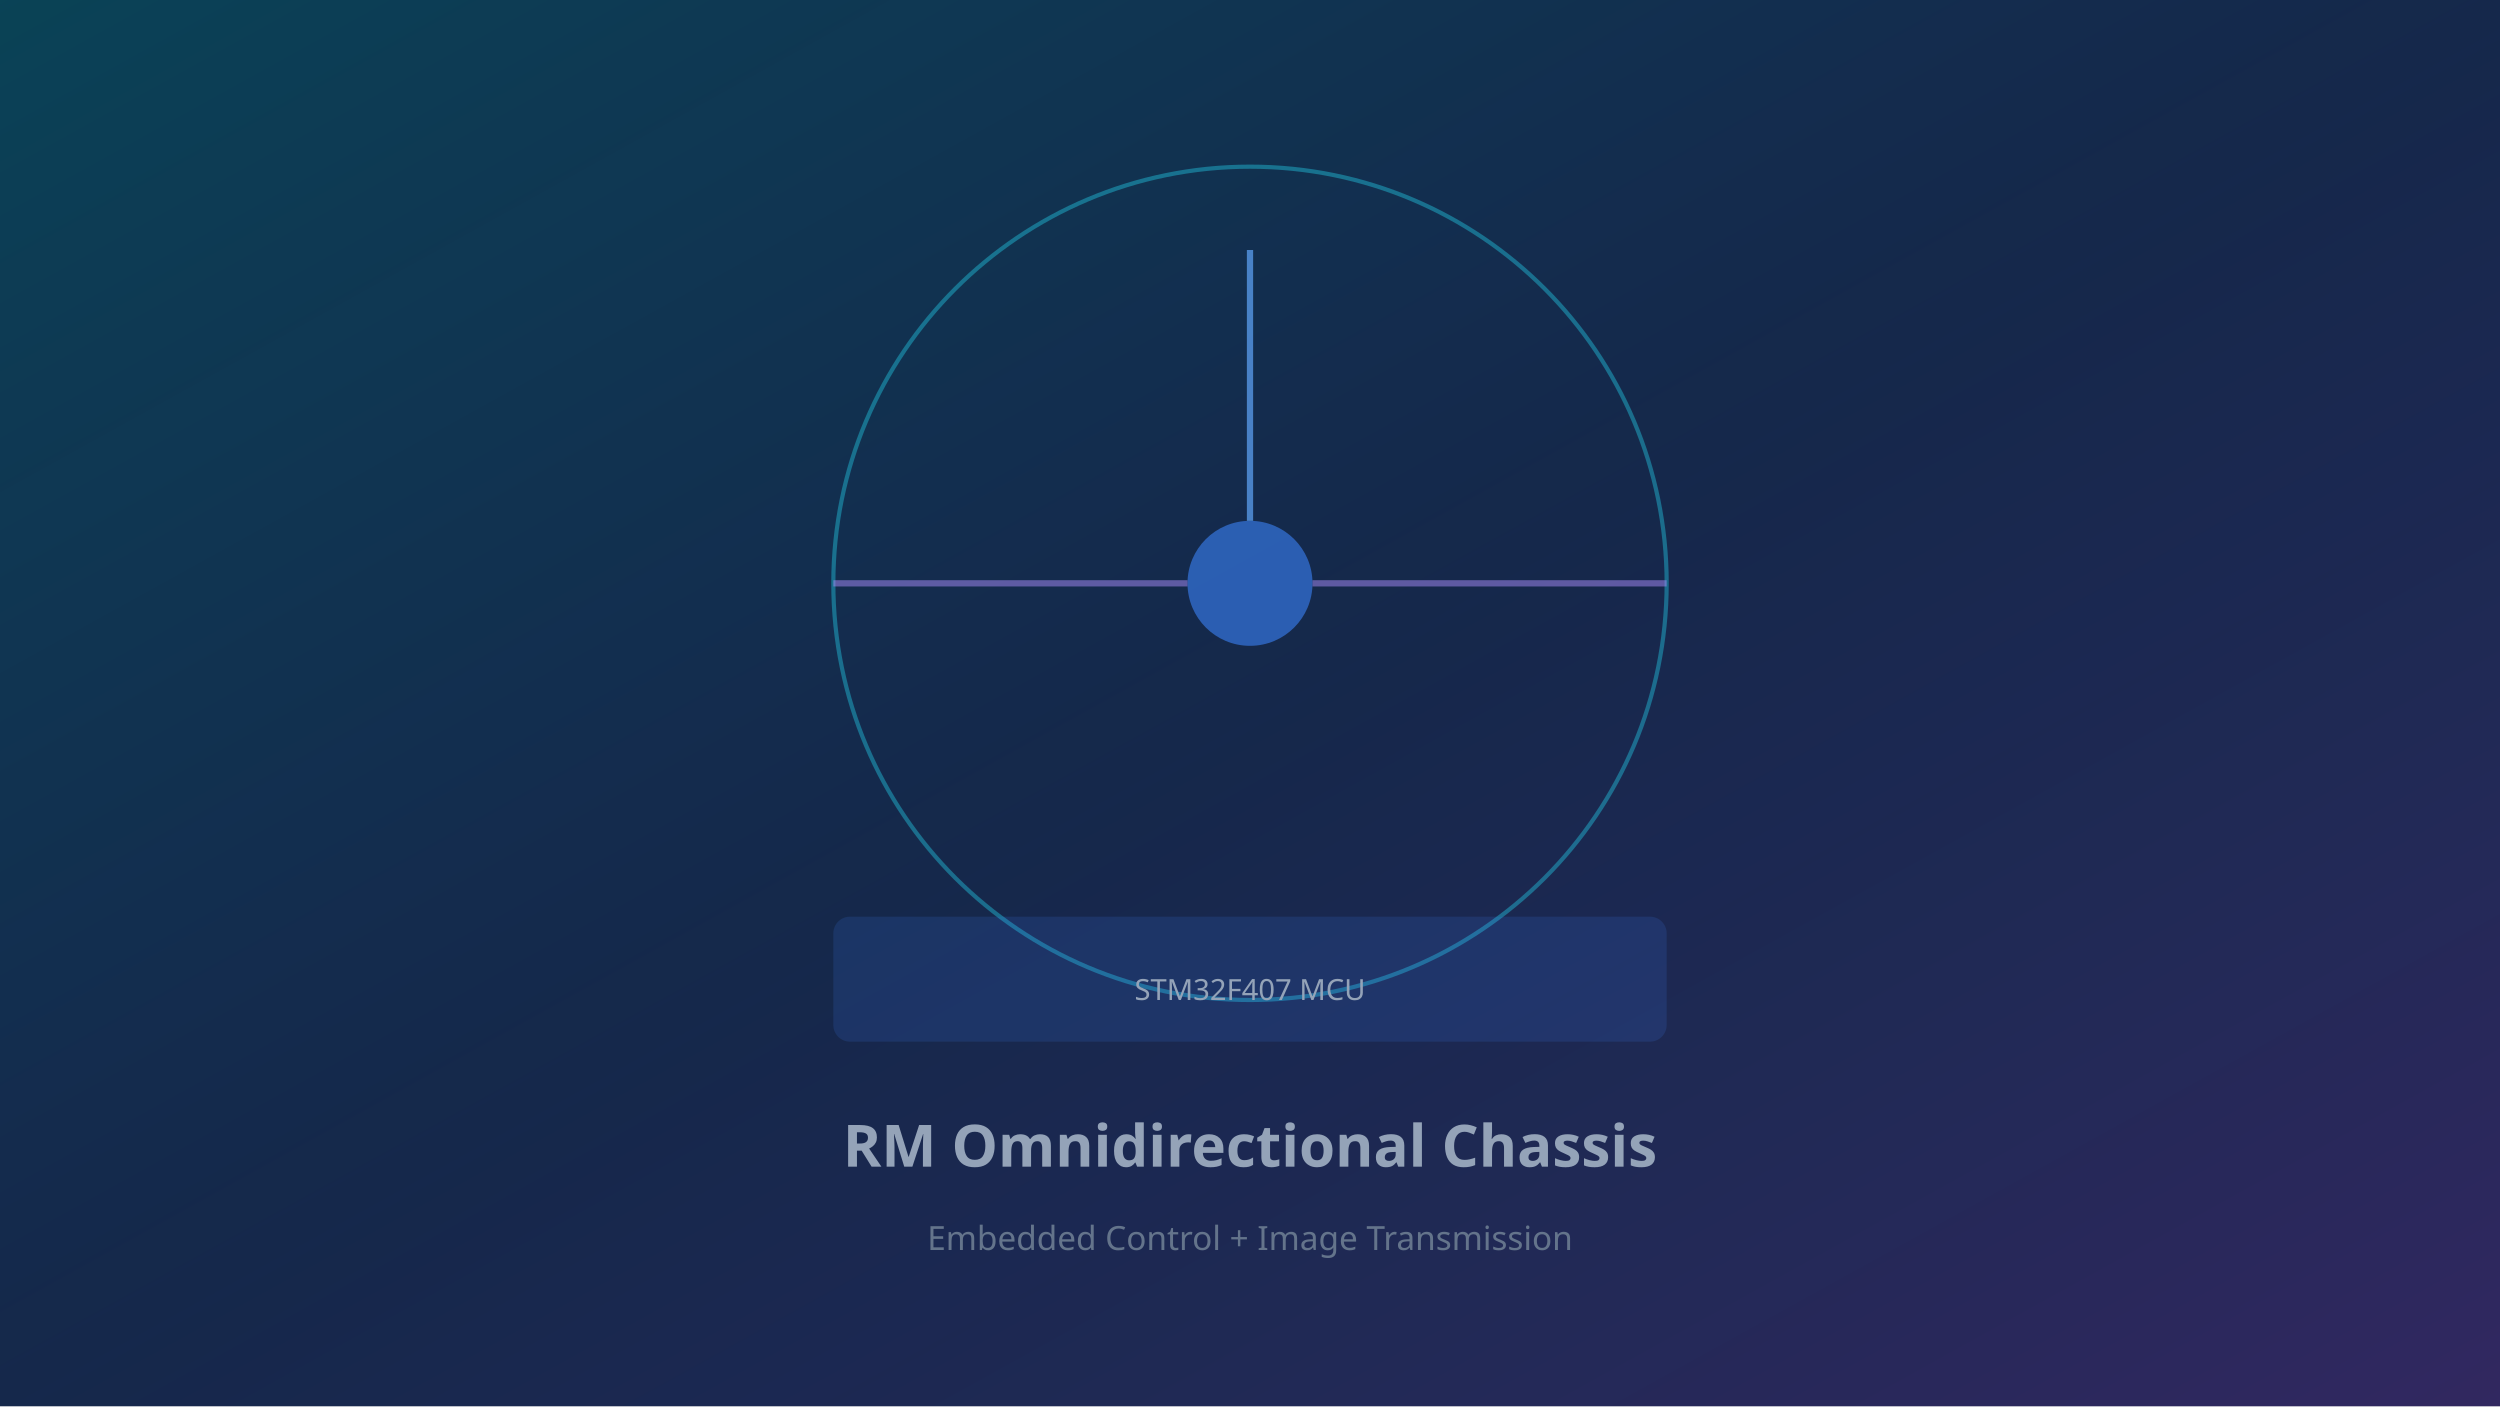
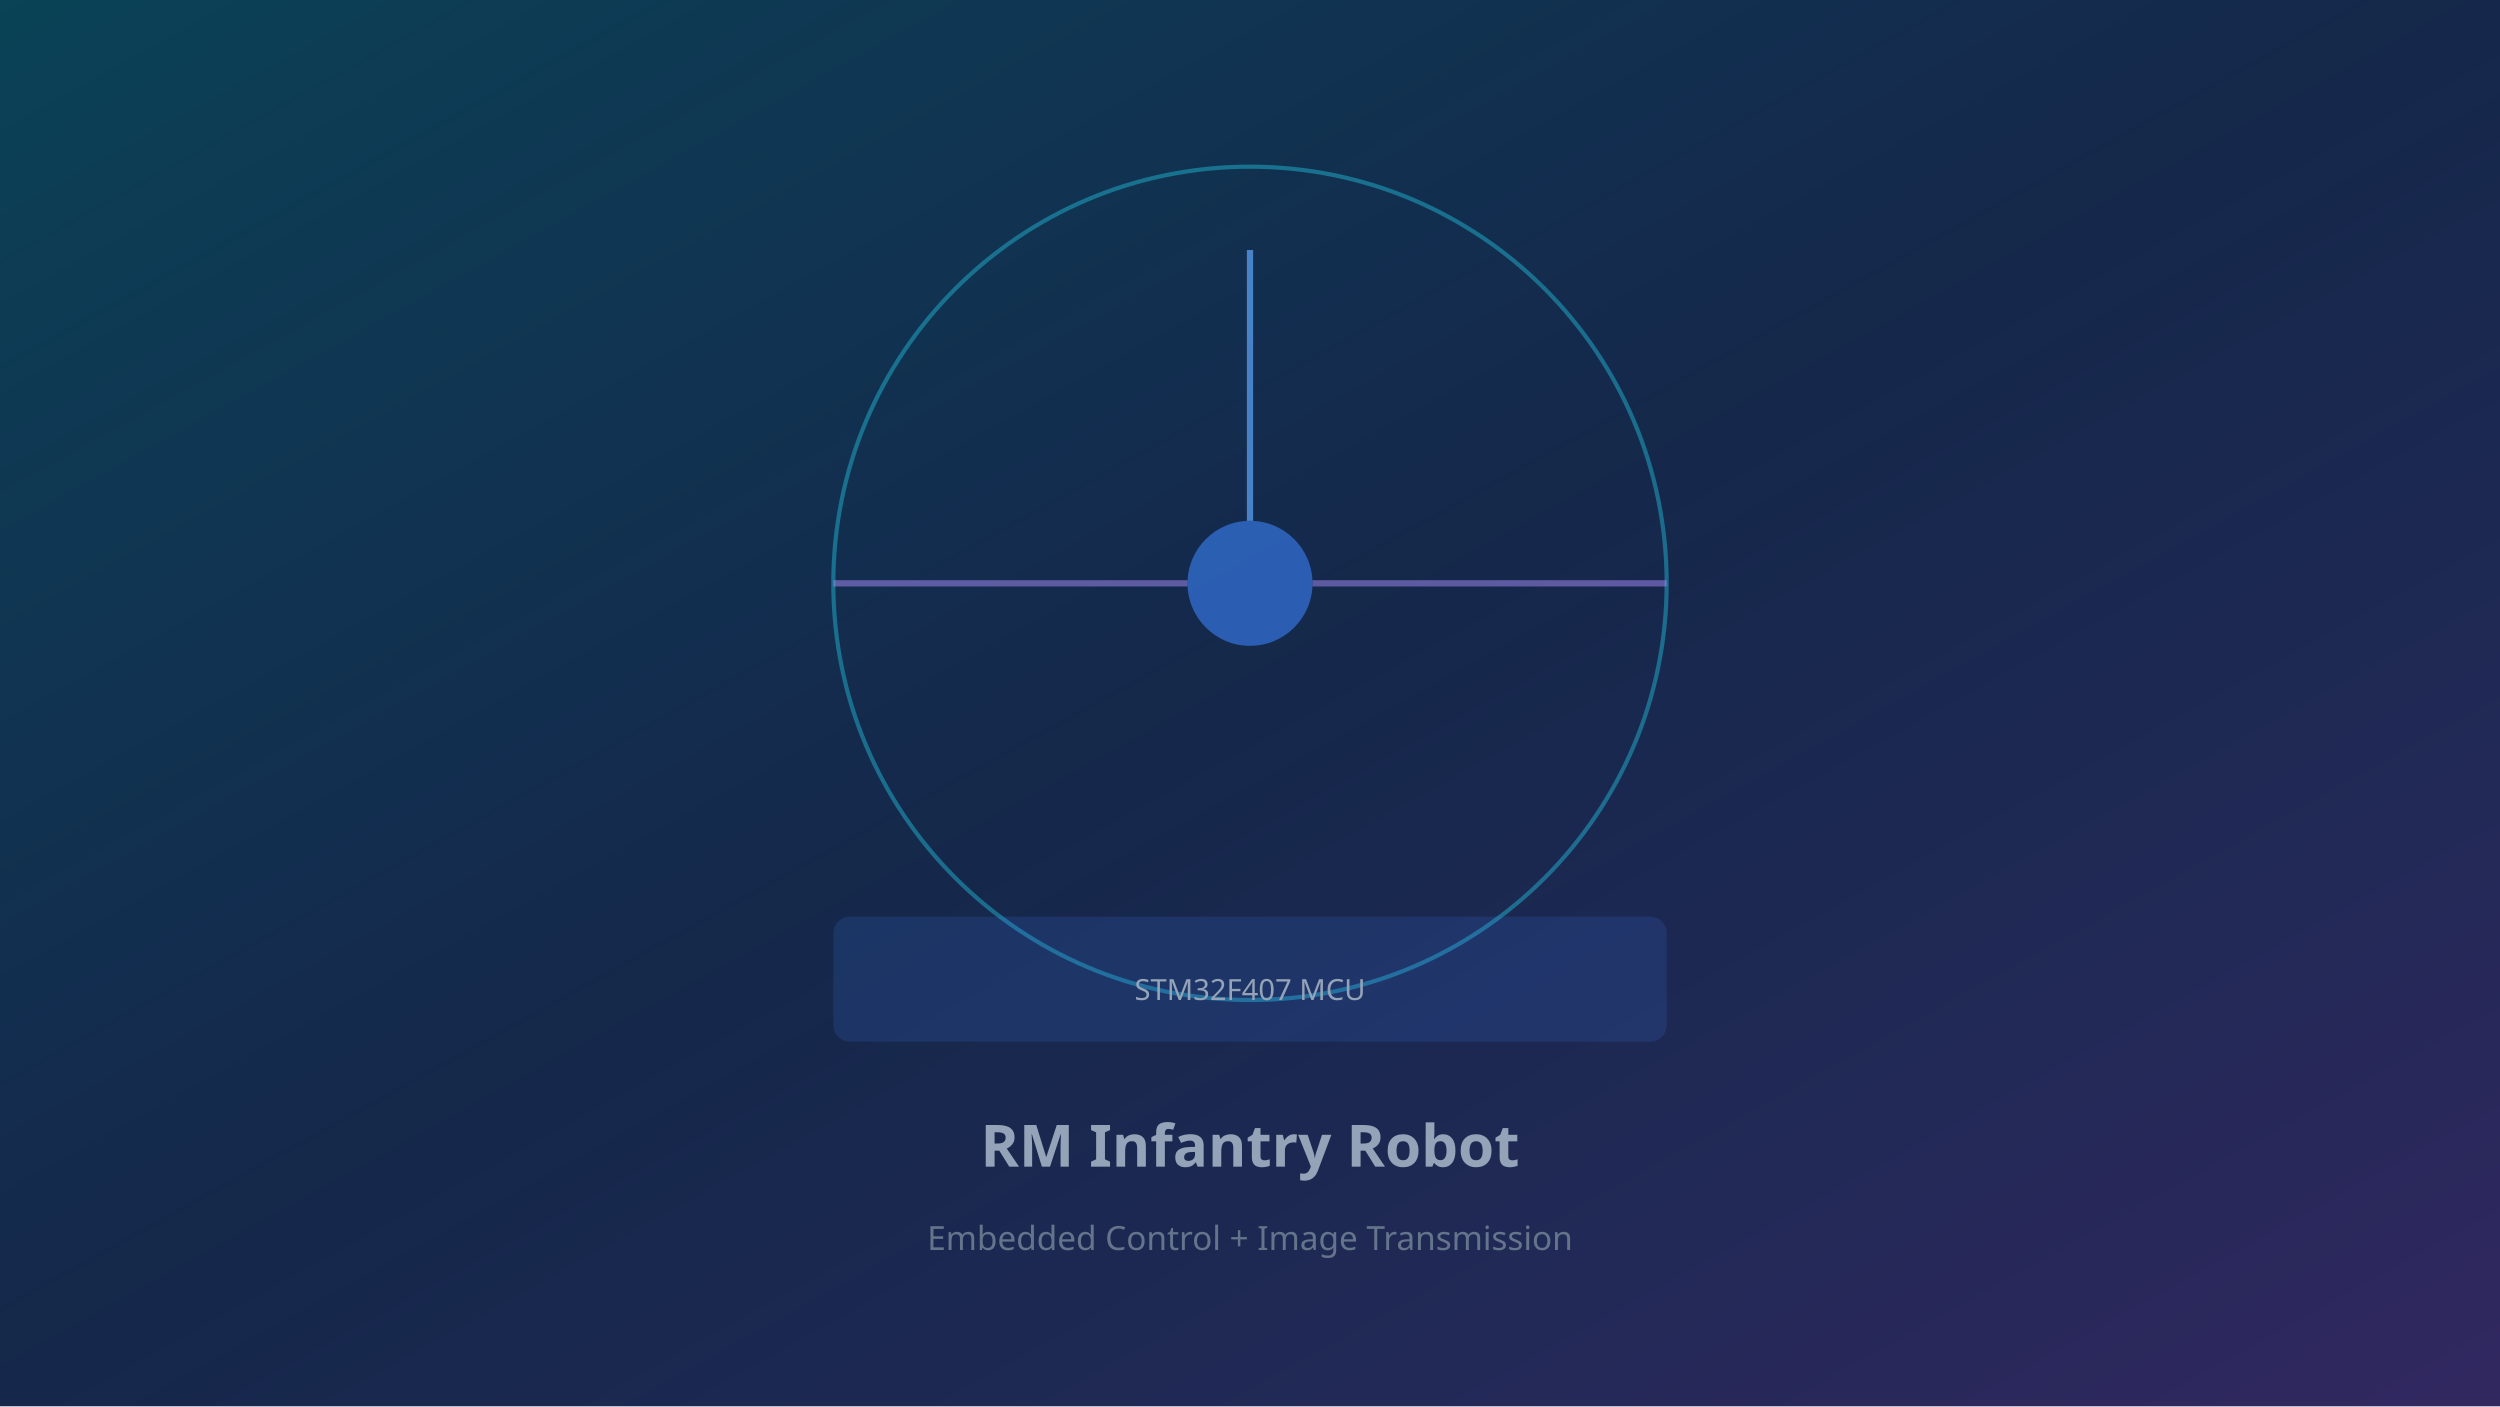
<svg xmlns="http://www.w3.org/2000/svg" width="1200" height="675" viewBox="0 0 1200 675">
  <defs>
    <linearGradient id="bg" x1="0%" y1="0%" x2="100%" y2="100%">
      <stop offset="0%" style="stop-color:#06b6d4;stop-opacity:0.3" />
      <stop offset="50%" style="stop-color:#3b82f6;stop-opacity:0.2" />
      <stop offset="100%" style="stop-color:#8b5cf6;stop-opacity:0.3" />
    </linearGradient>
  </defs>
  <rect width="1200" height="675" fill="#0b1120" />
  <rect width="1200" height="675" fill="url(#bg)" />
  <circle cx="600" cy="280" r="200" fill="none" stroke="#22d3ee" stroke-width="2" opacity="0.4" />
  <circle cx="600" cy="280" r="30" fill="#3b82f6" opacity="0.6" />
  <line x1="600" y1="250" x2="600" y2="120" stroke="#60a5fa" stroke-width="3" opacity="0.7" />
  <line x1="570" y1="280" x2="400" y2="280" stroke="#a78bfa" stroke-width="3" opacity="0.5" />
  <line x1="630" y1="280" x2="800" y2="280" stroke="#a78bfa" stroke-width="3" opacity="0.5" />
  <rect x="400" y="440" width="400" height="60" rx="8" fill="#3b82f6" opacity="0.15" />
  <text x="600" y="480" text-anchor="middle" fill="#94a3b8" font-family="system-ui, sans-serif" font-size="14">STM32F407 MCU</text>
-   <text x="600" y="560" text-anchor="middle" fill="#94a3b8" font-family="system-ui, sans-serif" font-size="28" font-weight="600">RM Omnidirectional Chassis</text>
+   <text x="600" y="560" text-anchor="middle" fill="#94a3b8" font-family="system-ui, sans-serif" font-size="28" font-weight="600">RM Infantry Robot</text>
  <text x="600" y="600" text-anchor="middle" fill="#64748b" font-family="system-ui, sans-serif" font-size="16">Embedded Control + Image Transmission</text>
</svg>
